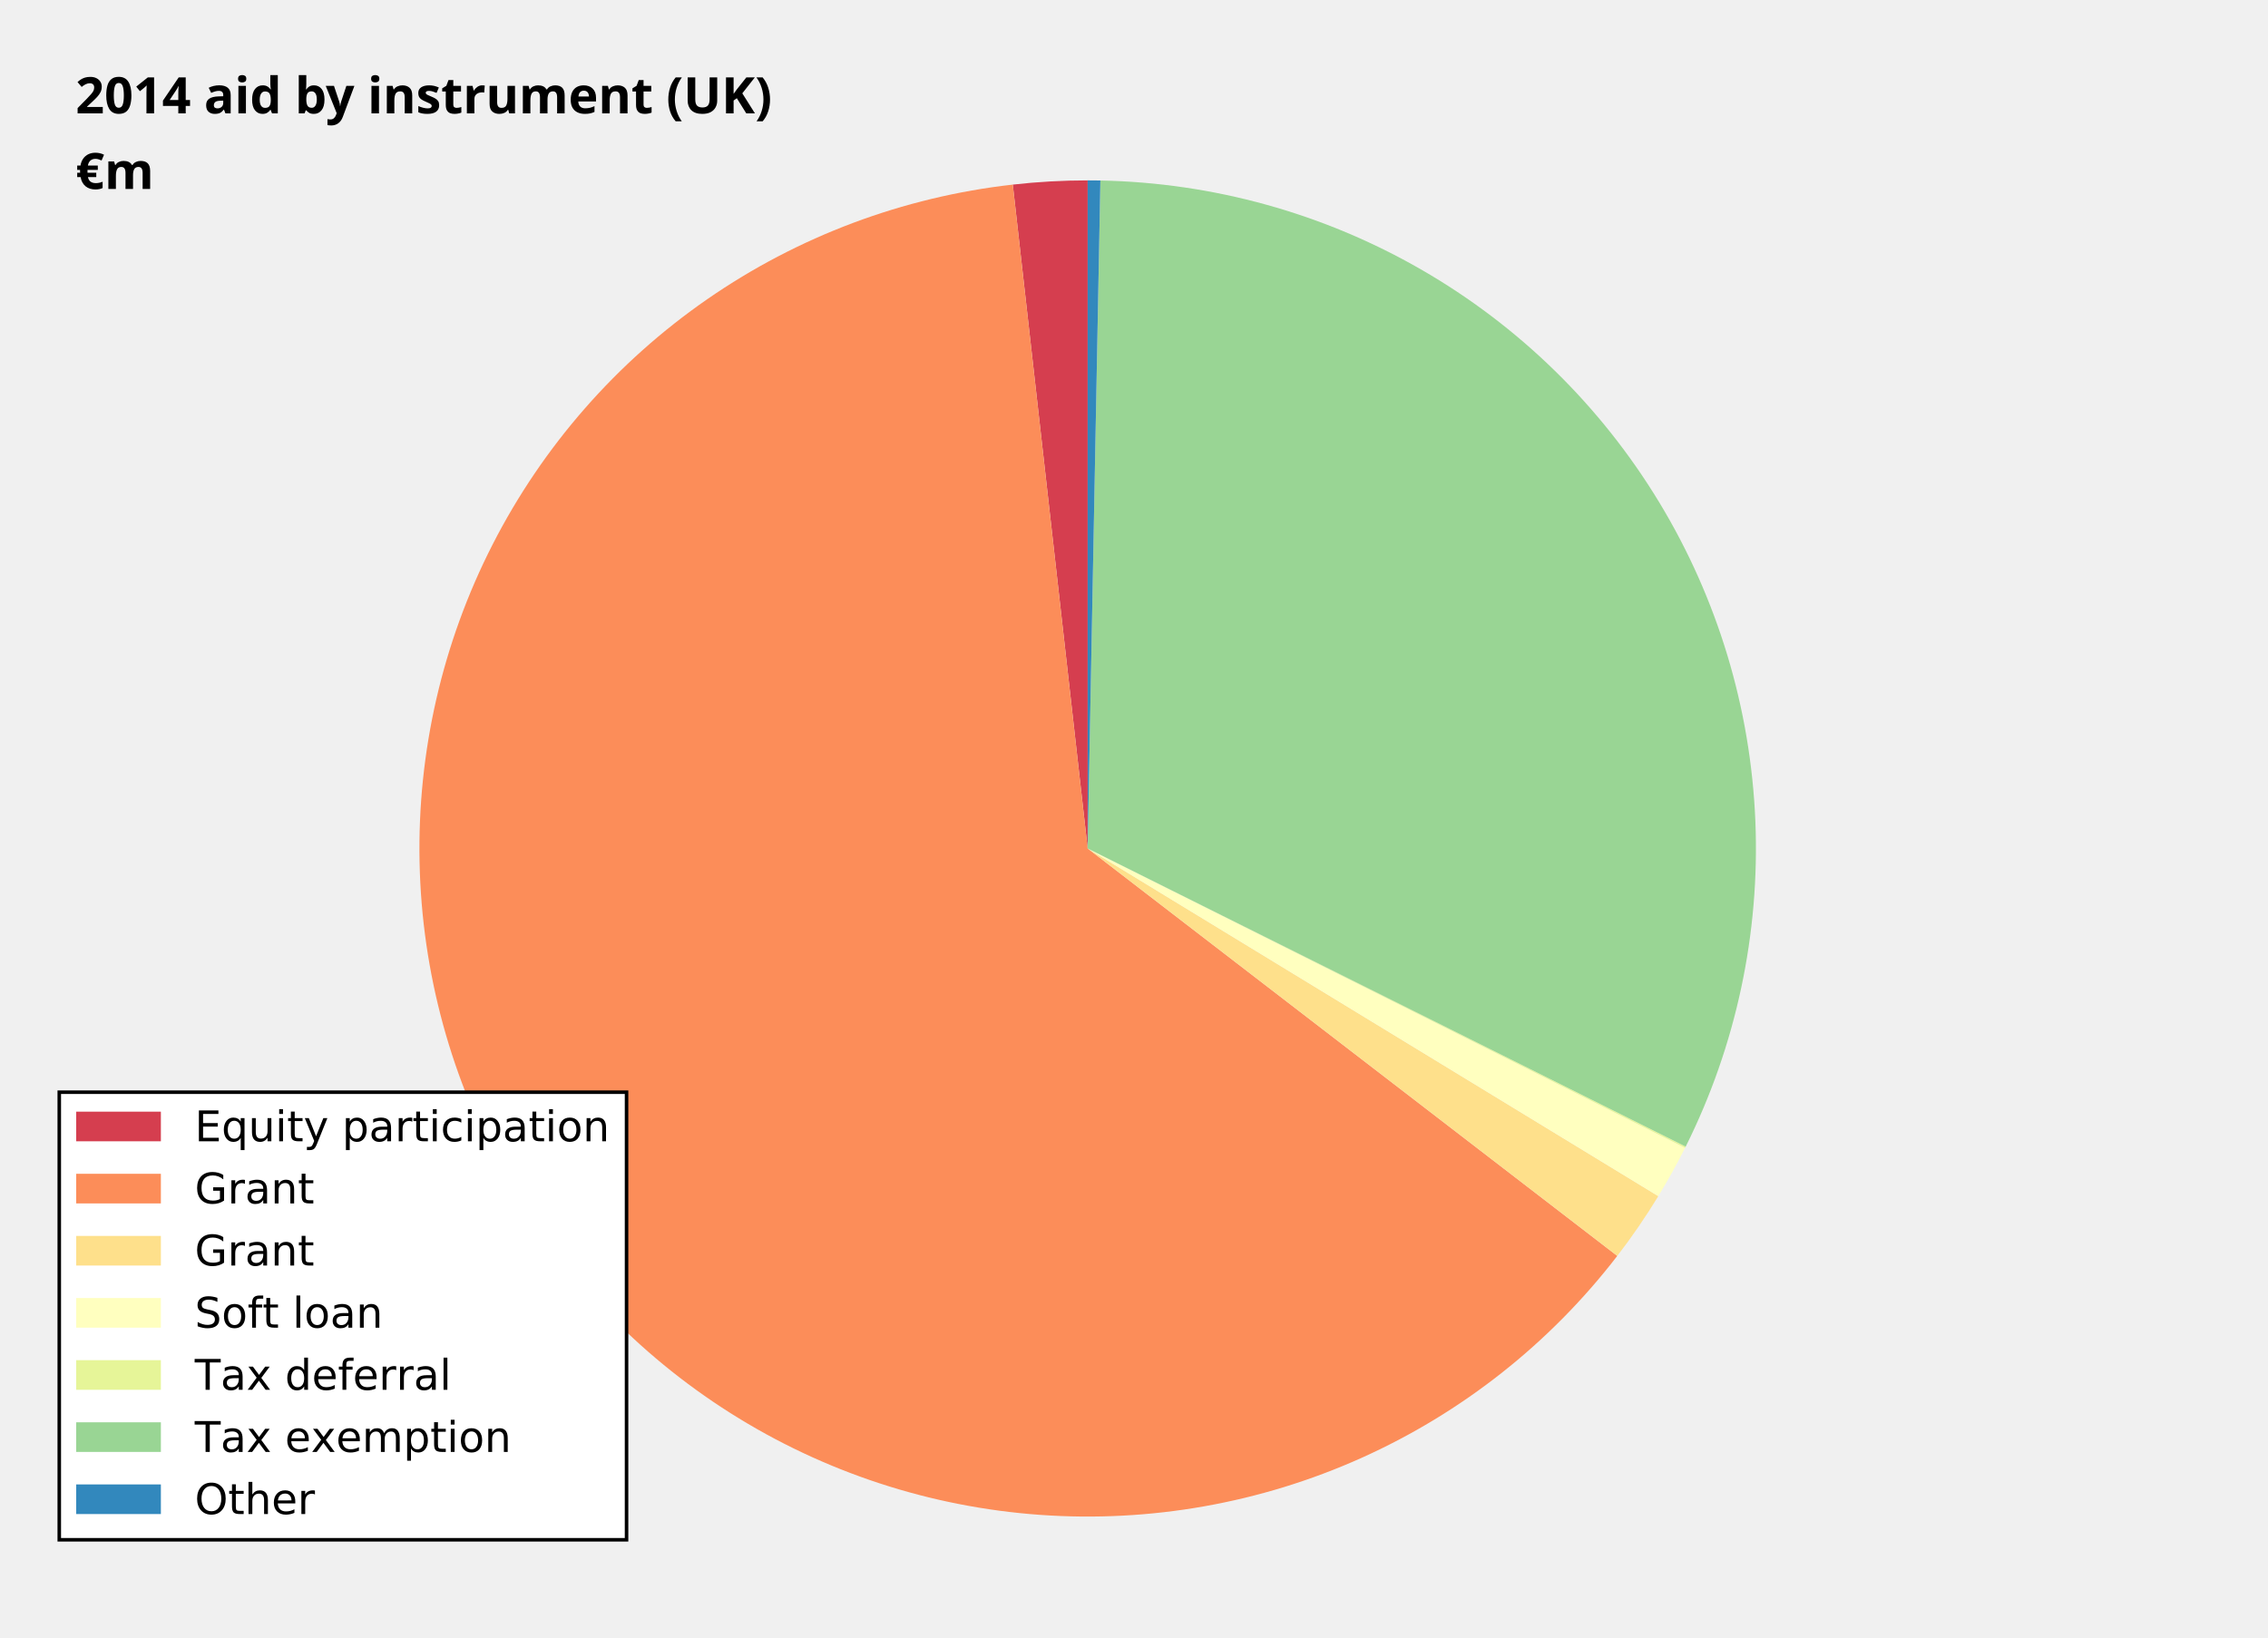
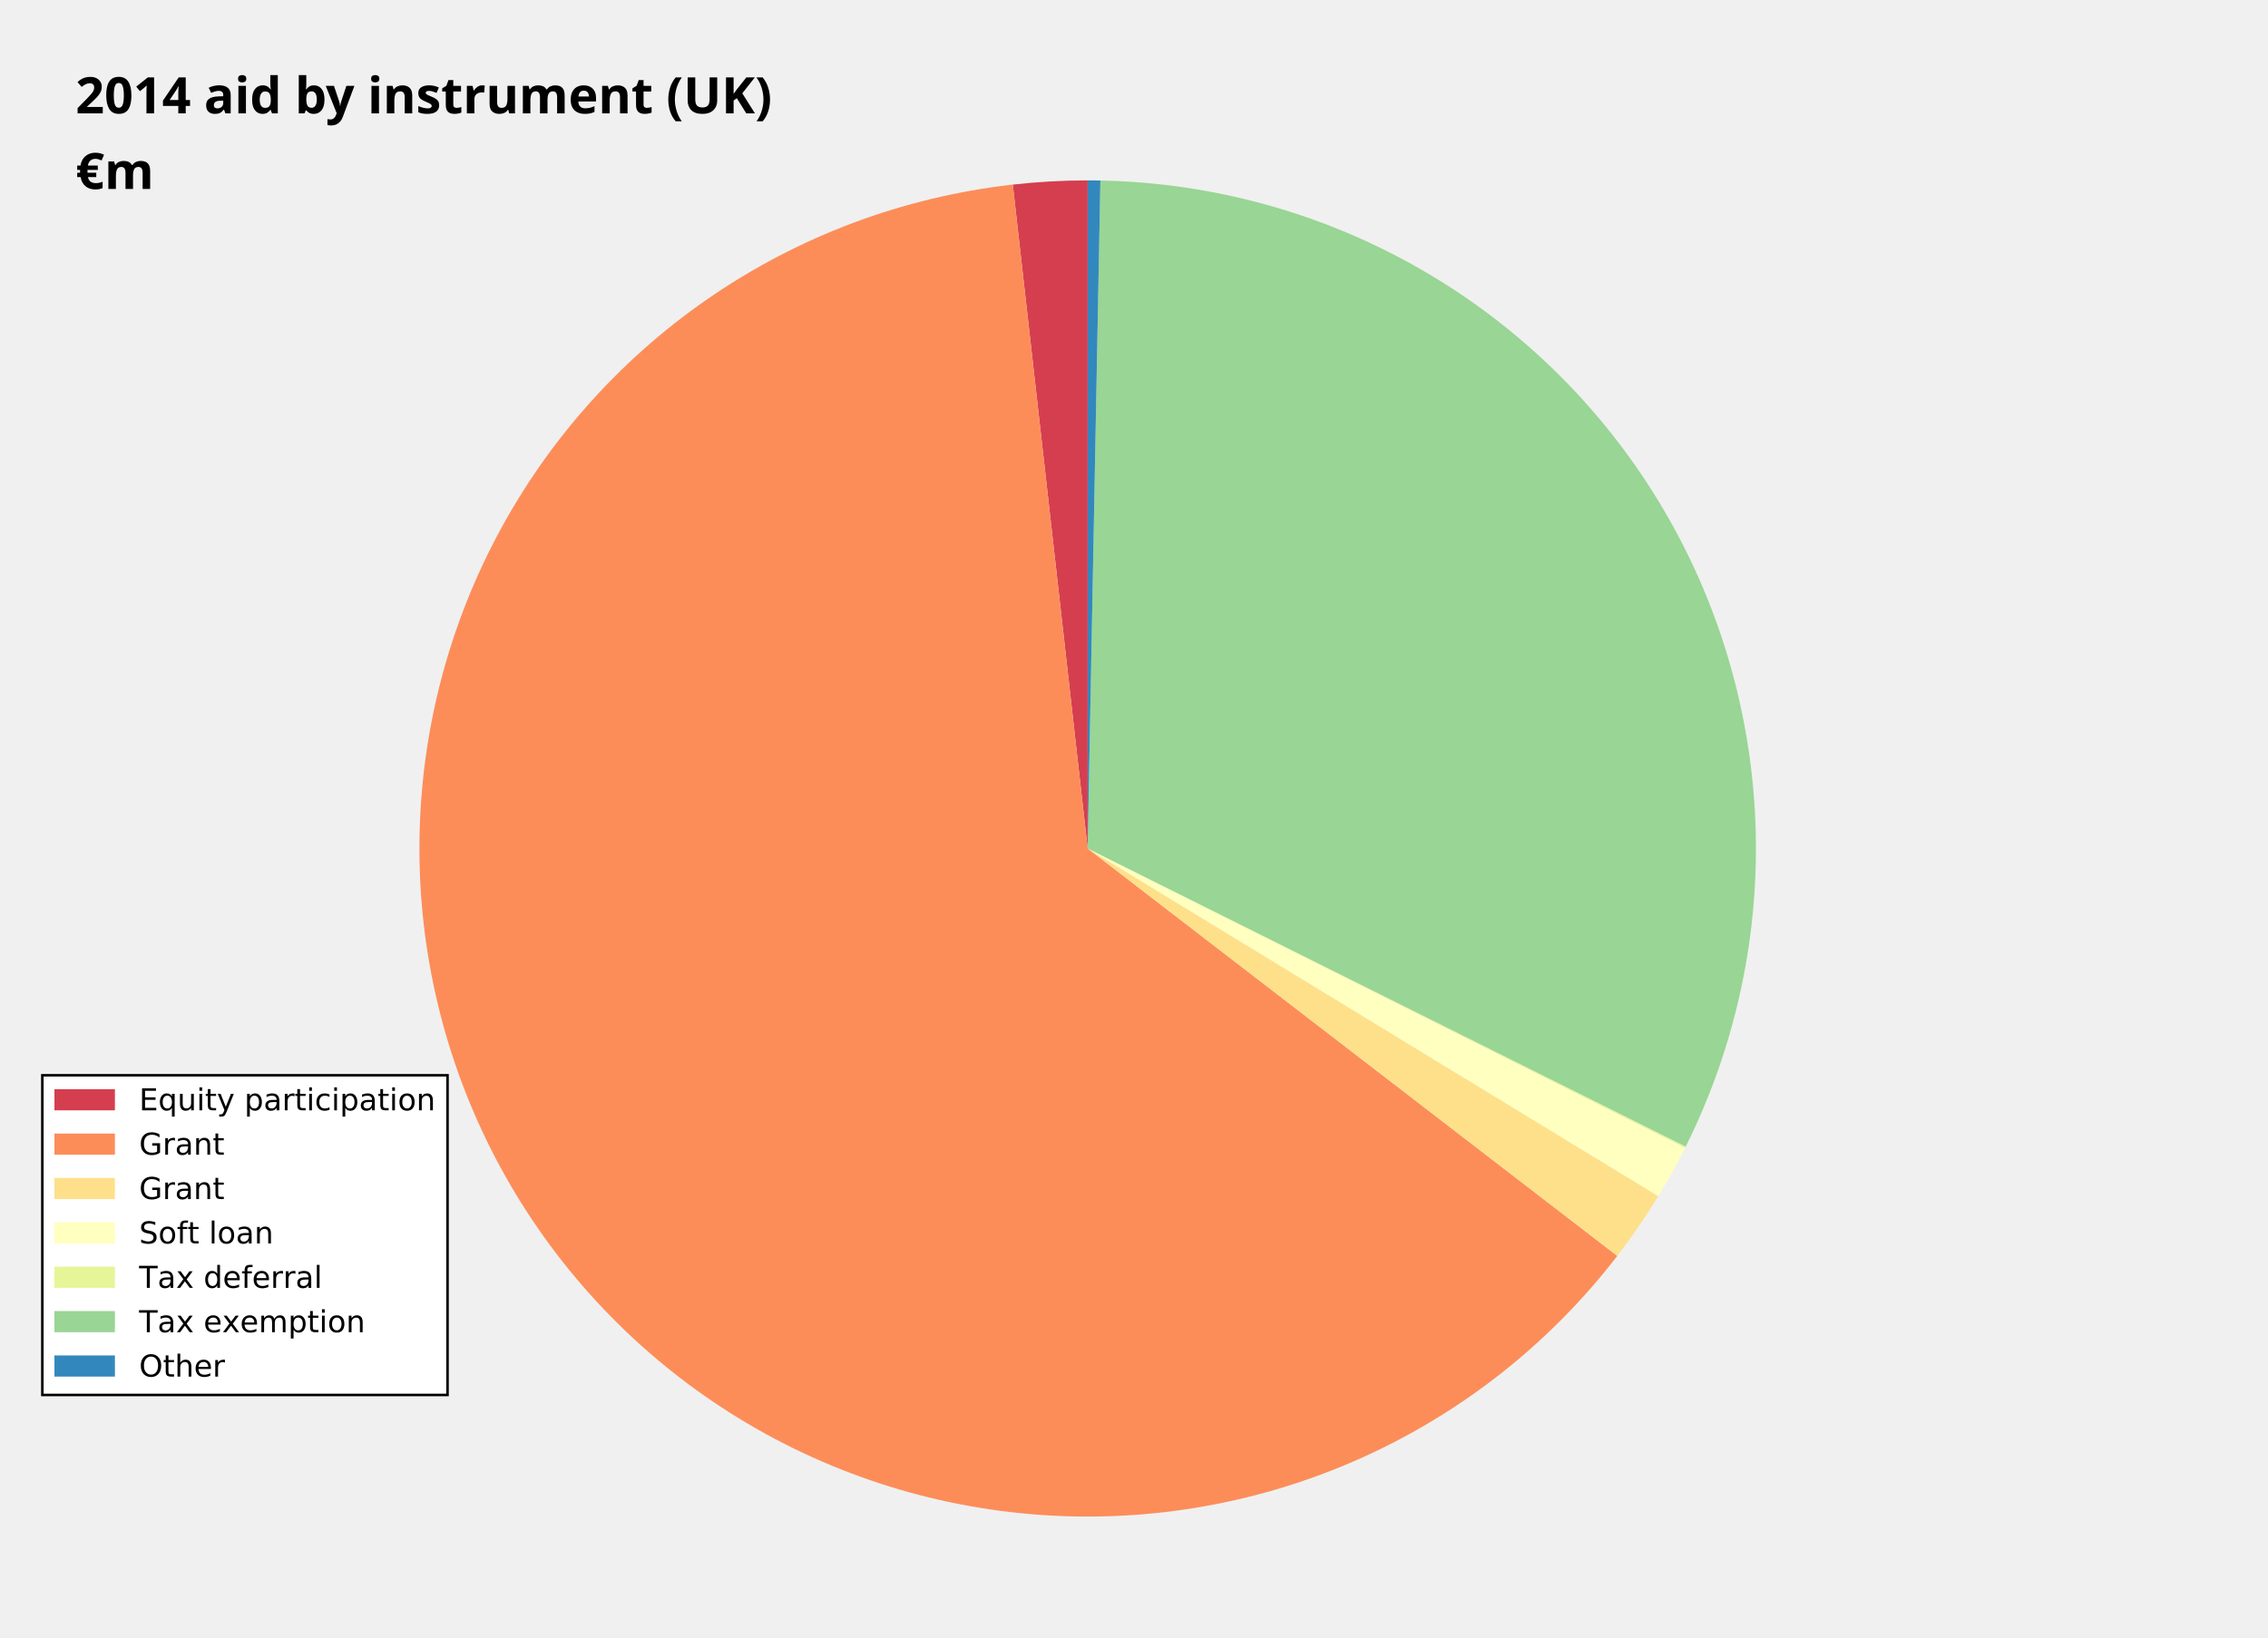
<svg xmlns="http://www.w3.org/2000/svg" xmlns:xlink="http://www.w3.org/1999/xlink" height="650" version="1.1" width="900">
  <defs>
    <style type="text/css">
   *{stroke-linecap:butt;stroke-linejoin:round;stroke-miterlimit:100000;}
  </style>
  </defs>
  <style>
  .tooltip{
	   font-size: 12px;
       font-family: "Helvetica";
       fill: white;
       stroke: white;
       stroke-width: 0.85;
        }
        .tooltip_bg{
	   fill: #34495E;
	   stroke: white;
	   stroke-width: 1;
	   opacity: 0.85;
        }
    .section:hover
    {
        opacity: 0.5;
    }
    .title
			{
				font-family: sans-serif;
				font-size: 20px;
				font-weight: bold;
			}
    .subtitle	
			{
				font-family: sans-serif;
				font-size: 14px;
				font-style: italic;
			}
    
 </style>
  <g id="figure_1" transform="translate(0 50)scale(2)">
    <g id="patch_1">
      <path d="M 0 288  L 432 288  L 432 0  L 0 0  z " style="fill:#ffffff;" visibility="hidden" />
    </g>
    <g id="axes_1">
      <g id="patch_2">
        <path atitle="Equity participation" class="section" d="M 215.808 10.8  C 213.326 10.8 210.845 10.87 208.367 11.009  C 205.889 11.148 203.415 11.357 200.949 11.635  L 215.808 143.389  L 215.808 10.8  z " style="fill:#d53e4f;" value="134.6" />
      </g>
      <g id="patch_3">
        <path atitle="Grant" class="section" d="M 200.949 11.635  C 179.187 14.09 158.369 21.898 140.36 34.359  C 122.352 46.821 107.708 63.553 97.743 83.053  C 87.777 102.554 82.796 124.224 83.247 146.119  C 83.698 168.014 89.566 189.46 100.326 208.534  C 111.086 227.609 126.406 243.723 144.912 255.433  C 163.419 267.143 184.541 274.087 206.385 275.644  C 228.23 277.2 250.123 273.32 270.103 264.353  C 290.082 255.385 307.532 241.605 320.888 224.249  L 215.808 143.389  L 200.949 11.635  z " style="fill:#fc8d59;" value="4727.2" />
      </g>
      <g id="patch_4">
        <path atitle="Grant" class="section" d="M 320.888 224.249  C 322.351 222.348 323.762 220.408 325.119 218.43  C 326.477 216.452 327.781 214.438 329.029 212.389  L 215.808 143.389  L 320.888 224.249  z " style="fill:#fee08b;" value="130.1" />
      </g>
      <g id="patch_5">
        <path atitle="Soft loan" class="section" d="M 329.029 212.389  C 329.98 210.829 330.899 209.249 331.784 207.651  C 332.67 206.053 333.522 204.436 334.341 202.803  L 215.808 143.389  L 329.029 212.389  z " style="fill:#ffffbf;" value="99.1" />
      </g>
      <g id="patch_6">
        <path atitle="Tax deferral" class="section" d="M 334.341 202.803  C 334.362 202.761 334.382 202.72 334.403 202.679  C 334.424 202.638 334.444 202.596 334.465 202.555  L 215.808 143.389  L 334.341 202.803  z " style="fill:#e6f598;" value="2.5" />
      </g>
      <g id="patch_7">
        <path atitle="Tax exemption" class="section" d="M 334.465 202.555  C 344.449 182.533 349.204 160.305 348.286 137.951  C 347.368 115.596 340.807 93.833 329.216 74.697  C 317.625 55.56 301.376 39.665 281.989 28.498  C 262.602 17.33 240.7 11.25 218.33 10.824  L 215.808 143.389  L 334.465 202.555  z " style="fill:#99d594;" value="2414.2" />
      </g>
      <g id="patch_8">
        <path atitle="Other" class="section" d="M 218.33 10.824  C 217.91 10.816 217.49 10.81 217.069 10.806  C 216.649 10.802 216.229 10.8 215.808 10.8  L 215.808 143.389  L 218.33 10.824  z " style="fill:#3288bd;" value="22.8" />
      </g>
      <g id="matplotlib.axis_1" />
      <g id="matplotlib.axis_2" />
-       <g id="legend_1" transform="translate(0,180) scale(0.7)">
+       <g id="legend_1" transform="translate(0,180) scale(0.5)">
        <g id="patch_9">
          <path d="M 16.8 143.696  L 177.593 143.696  L 177.593 16.8  L 16.8 16.8  z " style="fill:#ffffff;stroke:#000000;stroke-linejoin:miter;" />
        </g>
        <g id="patch_10">
          <path d="M 21.6 30.718  L 45.6 30.718  L 45.6 22.318  L 21.6 22.318  z " style="fill:#d53e4f;" />
        </g>
        <g id="text_1">
          <defs>
            <path d="M 34.281 27.484  Q 23.391 27.484 19.188 25  Q 14.984 22.516 14.984 16.5  Q 14.984 11.719 18.141 8.906  Q 21.297 6.109 26.703 6.109  Q 34.188 6.109 38.703 11.406  Q 43.219 16.703 43.219 25.484  L 43.219 27.484  z M 52.203 31.203  L 52.203 0  L 43.219 0  L 43.219 8.297  Q 40.141 3.328 35.547 0.953  Q 30.953 -1.422 24.312 -1.422  Q 15.922 -1.422 10.953 3.297  Q 6 8.016 6 15.922  Q 6 25.141 12.172 29.828  Q 18.359 34.516 30.609 34.516  L 43.219 34.516  L 43.219 35.406  Q 43.219 41.609 39.141 45  Q 35.062 48.391 27.688 48.391  Q 23 48.391 18.547 47.266  Q 14.109 46.141 10.016 43.891  L 10.016 52.203  Q 14.938 54.109 19.578 55.047  Q 24.219 56 28.609 56  Q 40.484 56 46.344 49.844  Q 52.203 43.703 52.203 31.203  " id="BitstreamVeraSans-Roman-61" />
            <path d="M 30.609 48.391  Q 23.391 48.391 19.188 42.75  Q 14.984 37.109 14.984 27.297  Q 14.984 17.484 19.156 11.844  Q 23.344 6.203 30.609 6.203  Q 37.797 6.203 41.984 11.859  Q 46.188 17.531 46.188 27.297  Q 46.188 37.016 41.984 42.703  Q 37.797 48.391 30.609 48.391  M 30.609 56  Q 42.328 56 49.016 48.375  Q 55.719 40.766 55.719 27.297  Q 55.719 13.875 49.016 6.219  Q 42.328 -1.422 30.609 -1.422  Q 18.844 -1.422 12.172 6.219  Q 5.516 13.875 5.516 27.297  Q 5.516 40.766 12.172 48.375  Q 18.844 56 30.609 56  " id="BitstreamVeraSans-Roman-6f" />
            <path d="M 18.312 70.219  L 18.312 54.688  L 36.812 54.688  L 36.812 47.703  L 18.312 47.703  L 18.312 18.016  Q 18.312 11.328 20.141 9.422  Q 21.969 7.516 27.594 7.516  L 36.812 7.516  L 36.812 0  L 27.594 0  Q 17.188 0 13.234 3.875  Q 9.281 7.766 9.281 18.016  L 9.281 47.703  L 2.688 47.703  L 2.688 54.688  L 9.281 54.688  L 9.281 70.219  z " id="BitstreamVeraSans-Roman-74" />
            <path d="M 9.812 72.906  L 55.906 72.906  L 55.906 64.594  L 19.672 64.594  L 19.672 43.016  L 54.391 43.016  L 54.391 34.719  L 19.672 34.719  L 19.672 8.297  L 56.781 8.297  L 56.781 0  L 9.812 0  z " id="BitstreamVeraSans-Roman-45" />
            <path d="M 41.109 46.297  Q 39.594 47.172 37.812 47.578  Q 36.031 48 33.891 48  Q 26.266 48 22.188 43.047  Q 18.109 38.094 18.109 28.812  L 18.109 0  L 9.078 0  L 9.078 54.688  L 18.109 54.688  L 18.109 46.188  Q 20.953 51.172 25.484 53.578  Q 30.031 56 36.531 56  Q 37.453 56 38.578 55.875  Q 39.703 55.766 41.062 55.516  z " id="BitstreamVeraSans-Roman-72" />
            <path id="BitstreamVeraSans-Roman-20" />
            <path d="M 8.5 21.578  L 8.5 54.688  L 17.484 54.688  L 17.484 21.922  Q 17.484 14.156 20.5 10.266  Q 23.531 6.391 29.594 6.391  Q 36.859 6.391 41.078 11.031  Q 45.312 15.672 45.312 23.688  L 45.312 54.688  L 54.297 54.688  L 54.297 0  L 45.312 0  L 45.312 8.406  Q 42.047 3.422 37.719 1  Q 33.406 -1.422 27.688 -1.422  Q 18.266 -1.422 13.375 4.438  Q 8.5 10.297 8.5 21.578  " id="BitstreamVeraSans-Roman-75" />
            <path d="M 18.109 8.203  L 18.109 -20.797  L 9.078 -20.797  L 9.078 54.688  L 18.109 54.688  L 18.109 46.391  Q 20.953 51.266 25.266 53.625  Q 29.594 56 35.594 56  Q 45.562 56 51.781 48.094  Q 58.016 40.188 58.016 27.297  Q 58.016 14.406 51.781 6.484  Q 45.562 -1.422 35.594 -1.422  Q 29.594 -1.422 25.266 0.953  Q 20.953 3.328 18.109 8.203  M 48.688 27.297  Q 48.688 37.203 44.609 42.844  Q 40.531 48.484 33.406 48.484  Q 26.266 48.484 22.188 42.844  Q 18.109 37.203 18.109 27.297  Q 18.109 17.391 22.188 11.75  Q 26.266 6.109 33.406 6.109  Q 40.531 6.109 44.609 11.75  Q 48.688 17.391 48.688 27.297  " id="BitstreamVeraSans-Roman-70" />
            <path d="M 14.797 27.297  Q 14.797 17.391 18.875 11.75  Q 22.953 6.109 30.078 6.109  Q 37.203 6.109 41.297 11.75  Q 45.406 17.391 45.406 27.297  Q 45.406 37.203 41.297 42.844  Q 37.203 48.484 30.078 48.484  Q 22.953 48.484 18.875 42.844  Q 14.797 37.203 14.797 27.297  M 45.406 8.203  Q 42.578 3.328 38.25 0.953  Q 33.938 -1.422 27.875 -1.422  Q 17.969 -1.422 11.734 6.484  Q 5.516 14.406 5.516 27.297  Q 5.516 40.188 11.734 48.094  Q 17.969 56 27.875 56  Q 33.938 56 38.25 53.625  Q 42.578 51.266 45.406 46.391  L 45.406 54.688  L 54.391 54.688  L 54.391 -20.797  L 45.406 -20.797  z " id="BitstreamVeraSans-Roman-71" />
            <path d="M 32.172 -5.078  Q 28.375 -14.844 24.75 -17.812  Q 21.141 -20.797 15.094 -20.797  L 7.906 -20.797  L 7.906 -13.281  L 13.188 -13.281  Q 16.891 -13.281 18.938 -11.516  Q 21 -9.766 23.484 -3.219  L 25.094 0.875  L 2.984 54.688  L 12.5 54.688  L 29.594 11.922  L 46.688 54.688  L 56.203 54.688  z " id="BitstreamVeraSans-Roman-79" />
            <path d="M 9.422 54.688  L 18.406 54.688  L 18.406 0  L 9.422 0  z M 9.422 75.984  L 18.406 75.984  L 18.406 64.594  L 9.422 64.594  z " id="BitstreamVeraSans-Roman-69" />
            <path d="M 54.891 33.016  L 54.891 0  L 45.906 0  L 45.906 32.719  Q 45.906 40.484 42.875 44.328  Q 39.844 48.188 33.797 48.188  Q 26.516 48.188 22.312 43.547  Q 18.109 38.922 18.109 30.906  L 18.109 0  L 9.078 0  L 9.078 54.688  L 18.109 54.688  L 18.109 46.188  Q 21.344 51.125 25.703 53.562  Q 30.078 56 35.797 56  Q 45.219 56 50.047 50.172  Q 54.891 44.344 54.891 33.016  " id="BitstreamVeraSans-Roman-6e" />
            <path d="M 48.781 52.594  L 48.781 44.188  Q 44.969 46.297 41.141 47.344  Q 37.312 48.391 33.406 48.391  Q 24.656 48.391 19.812 42.844  Q 14.984 37.312 14.984 27.297  Q 14.984 17.281 19.812 11.734  Q 24.656 6.203 33.406 6.203  Q 37.312 6.203 41.141 7.25  Q 44.969 8.297 48.781 10.406  L 48.781 2.094  Q 45.016 0.344 40.984 -0.531  Q 36.969 -1.422 32.422 -1.422  Q 20.062 -1.422 12.781 6.344  Q 5.516 14.109 5.516 27.297  Q 5.516 40.672 12.859 48.328  Q 20.219 56 33.016 56  Q 37.156 56 41.109 55.141  Q 45.062 54.297 48.781 52.594  " id="BitstreamVeraSans-Roman-63" />
          </defs>
          <g transform="translate(55.2 30.71813)scale(0.12 -0.12)">
            <use xlink:href="#BitstreamVeraSans-Roman-45" />
            <use x="63.184" xlink:href="#BitstreamVeraSans-Roman-71" />
            <use x="126.66" xlink:href="#BitstreamVeraSans-Roman-75" />
            <use x="190.039" xlink:href="#BitstreamVeraSans-Roman-69" />
            <use x="217.822" xlink:href="#BitstreamVeraSans-Roman-74" />
            <use x="257.031" xlink:href="#BitstreamVeraSans-Roman-79" />
            <use x="316.211" xlink:href="#BitstreamVeraSans-Roman-20" />
            <use x="347.998" xlink:href="#BitstreamVeraSans-Roman-70" />
            <use x="411.475" xlink:href="#BitstreamVeraSans-Roman-61" />
            <use x="472.754" xlink:href="#BitstreamVeraSans-Roman-72" />
            <use x="513.867" xlink:href="#BitstreamVeraSans-Roman-74" />
            <use x="553.076" xlink:href="#BitstreamVeraSans-Roman-69" />
            <use x="580.859" xlink:href="#BitstreamVeraSans-Roman-63" />
            <use x="635.84" xlink:href="#BitstreamVeraSans-Roman-69" />
            <use x="663.623" xlink:href="#BitstreamVeraSans-Roman-70" />
            <use x="727.1" xlink:href="#BitstreamVeraSans-Roman-61" />
            <use x="788.379" xlink:href="#BitstreamVeraSans-Roman-74" />
            <use x="827.588" xlink:href="#BitstreamVeraSans-Roman-69" />
            <use x="855.371" xlink:href="#BitstreamVeraSans-Roman-6f" />
            <use x="916.553" xlink:href="#BitstreamVeraSans-Roman-6e" />
          </g>
        </g>
        <g id="patch_11">
          <path d="M 21.6 48.332  L 45.6 48.332  L 45.6 39.932  L 21.6 39.932  z " style="fill:#fc8d59;" />
        </g>
        <g id="text_2">
          <defs>
            <path d="M 59.516 10.406  L 59.516 29.984  L 43.406 29.984  L 43.406 38.094  L 69.281 38.094  L 69.281 6.781  Q 63.578 2.734 56.688 0.656  Q 49.812 -1.422 42 -1.422  Q 24.906 -1.422 15.25 8.562  Q 5.609 18.562 5.609 36.375  Q 5.609 54.25 15.25 64.234  Q 24.906 74.219 42 74.219  Q 49.125 74.219 55.547 72.453  Q 61.969 70.703 67.391 67.281  L 67.391 56.781  Q 61.922 61.422 55.766 63.766  Q 49.609 66.109 42.828 66.109  Q 29.438 66.109 22.719 58.641  Q 16.016 51.172 16.016 36.375  Q 16.016 21.625 22.719 14.156  Q 29.438 6.688 42.828 6.688  Q 48.047 6.688 52.141 7.594  Q 56.25 8.5 59.516 10.406  " id="BitstreamVeraSans-Roman-47" />
          </defs>
          <g transform="translate(55.2 48.33187)scale(0.12 -0.12)">
            <use xlink:href="#BitstreamVeraSans-Roman-47" />
            <use x="77.49" xlink:href="#BitstreamVeraSans-Roman-72" />
            <use x="118.604" xlink:href="#BitstreamVeraSans-Roman-61" />
            <use x="179.883" xlink:href="#BitstreamVeraSans-Roman-6e" />
            <use x="243.262" xlink:href="#BitstreamVeraSans-Roman-74" />
          </g>
        </g>
        <g id="patch_12">
          <path d="M 21.6 65.946  L 45.6 65.946  L 45.6 57.546  L 21.6 57.546  z " style="fill:#fee08b;" />
        </g>
        <g id="text_3">
          <g transform="translate(55.2 65.94563)scale(0.12 -0.12)">
            <use xlink:href="#BitstreamVeraSans-Roman-47" />
            <use x="77.49" xlink:href="#BitstreamVeraSans-Roman-72" />
            <use x="118.604" xlink:href="#BitstreamVeraSans-Roman-61" />
            <use x="179.883" xlink:href="#BitstreamVeraSans-Roman-6e" />
            <use x="243.262" xlink:href="#BitstreamVeraSans-Roman-74" />
          </g>
        </g>
        <g id="patch_13">
          <path d="M 21.6 83.559  L 45.6 83.559  L 45.6 75.159  L 21.6 75.159  z " style="fill:#ffffbf;" />
        </g>
        <g id="text_4">
          <defs>
            <path d="M 37.109 75.984  L 37.109 68.5  L 28.516 68.5  Q 23.688 68.5 21.797 66.547  Q 19.922 64.594 19.922 59.516  L 19.922 54.688  L 34.719 54.688  L 34.719 47.703  L 19.922 47.703  L 19.922 0  L 10.891 0  L 10.891 47.703  L 2.297 47.703  L 2.297 54.688  L 10.891 54.688  L 10.891 58.5  Q 10.891 67.625 15.141 71.797  Q 19.391 75.984 28.609 75.984  z " id="BitstreamVeraSans-Roman-66" />
            <path d="M 53.516 70.516  L 53.516 60.891  Q 47.906 63.578 42.922 64.891  Q 37.938 66.219 33.297 66.219  Q 25.25 66.219 20.875 63.094  Q 16.5 59.969 16.5 54.203  Q 16.5 49.359 19.406 46.891  Q 22.312 44.438 30.422 42.922  L 36.375 41.703  Q 47.406 39.594 52.656 34.297  Q 57.906 29 57.906 20.125  Q 57.906 9.516 50.797 4.047  Q 43.703 -1.422 29.984 -1.422  Q 24.812 -1.422 18.969 -0.25  Q 13.141 0.922 6.891 3.219  L 6.891 13.375  Q 12.891 10.016 18.656 8.297  Q 24.422 6.594 29.984 6.594  Q 38.422 6.594 43.016 9.906  Q 47.609 13.234 47.609 19.391  Q 47.609 24.75 44.312 27.781  Q 41.016 30.812 33.5 32.328  L 27.484 33.5  Q 16.453 35.688 11.516 40.375  Q 6.594 45.062 6.594 53.422  Q 6.594 63.094 13.406 68.656  Q 20.219 74.219 32.172 74.219  Q 37.312 74.219 42.625 73.281  Q 47.953 72.359 53.516 70.516  " id="BitstreamVeraSans-Roman-53" />
            <path d="M 9.422 75.984  L 18.406 75.984  L 18.406 0  L 9.422 0  z " id="BitstreamVeraSans-Roman-6c" />
          </defs>
          <g transform="translate(55.2 83.55938)scale(0.12 -0.12)">
            <use xlink:href="#BitstreamVeraSans-Roman-53" />
            <use x="63.477" xlink:href="#BitstreamVeraSans-Roman-6f" />
            <use x="124.658" xlink:href="#BitstreamVeraSans-Roman-66" />
            <use x="159.848" xlink:href="#BitstreamVeraSans-Roman-74" />
            <use x="199.057" xlink:href="#BitstreamVeraSans-Roman-20" />
            <use x="230.844" xlink:href="#BitstreamVeraSans-Roman-6c" />
            <use x="258.627" xlink:href="#BitstreamVeraSans-Roman-6f" />
            <use x="319.809" xlink:href="#BitstreamVeraSans-Roman-61" />
            <use x="381.088" xlink:href="#BitstreamVeraSans-Roman-6e" />
          </g>
        </g>
        <g id="patch_14">
          <path d="M 21.6 101.173  L 45.6 101.173  L 45.6 92.773  L 21.6 92.773  z " style="fill:#e6f598;" />
        </g>
        <g id="text_5">
          <defs>
            <path d="M 56.203 29.594  L 56.203 25.203  L 14.891 25.203  Q 15.484 15.922 20.484 11.062  Q 25.484 6.203 34.422 6.203  Q 39.594 6.203 44.453 7.469  Q 49.312 8.734 54.109 11.281  L 54.109 2.781  Q 49.266 0.734 44.188 -0.344  Q 39.109 -1.422 33.891 -1.422  Q 20.797 -1.422 13.156 6.188  Q 5.516 13.812 5.516 26.812  Q 5.516 40.234 12.766 48.109  Q 20.016 56 32.328 56  Q 43.359 56 49.781 48.891  Q 56.203 41.797 56.203 29.594  M 47.219 32.234  Q 47.125 39.594 43.094 43.984  Q 39.062 48.391 32.422 48.391  Q 24.906 48.391 20.391 44.141  Q 15.875 39.891 15.188 32.172  z " id="BitstreamVeraSans-Roman-65" />
            <path d="M -0.297 72.906  L 61.375 72.906  L 61.375 64.594  L 35.5 64.594  L 35.5 0  L 25.594 0  L 25.594 64.594  L -0.297 64.594  z " id="BitstreamVeraSans-Roman-54" />
            <path d="M 54.891 54.688  L 35.109 28.078  L 55.906 0  L 45.312 0  L 29.391 21.484  L 13.484 0  L 2.875 0  L 24.125 28.609  L 4.688 54.688  L 15.281 54.688  L 29.781 35.203  L 44.281 54.688  z " id="BitstreamVeraSans-Roman-78" />
            <path d="M 45.406 46.391  L 45.406 75.984  L 54.391 75.984  L 54.391 0  L 45.406 0  L 45.406 8.203  Q 42.578 3.328 38.25 0.953  Q 33.938 -1.422 27.875 -1.422  Q 17.969 -1.422 11.734 6.484  Q 5.516 14.406 5.516 27.297  Q 5.516 40.188 11.734 48.094  Q 17.969 56 27.875 56  Q 33.938 56 38.25 53.625  Q 42.578 51.266 45.406 46.391  M 14.797 27.297  Q 14.797 17.391 18.875 11.75  Q 22.953 6.109 30.078 6.109  Q 37.203 6.109 41.297 11.75  Q 45.406 17.391 45.406 27.297  Q 45.406 37.203 41.297 42.844  Q 37.203 48.484 30.078 48.484  Q 22.953 48.484 18.875 42.844  Q 14.797 37.203 14.797 27.297  " id="BitstreamVeraSans-Roman-64" />
          </defs>
          <g transform="translate(55.2 101.1731)scale(0.12 -0.12)">
            <use xlink:href="#BitstreamVeraSans-Roman-54" />
            <use x="60.834" xlink:href="#BitstreamVeraSans-Roman-61" />
            <use x="122.113" xlink:href="#BitstreamVeraSans-Roman-78" />
            <use x="181.293" xlink:href="#BitstreamVeraSans-Roman-20" />
            <use x="213.08" xlink:href="#BitstreamVeraSans-Roman-64" />
            <use x="276.557" xlink:href="#BitstreamVeraSans-Roman-65" />
            <use x="338.08" xlink:href="#BitstreamVeraSans-Roman-66" />
            <use x="373.285" xlink:href="#BitstreamVeraSans-Roman-65" />
            <use x="434.809" xlink:href="#BitstreamVeraSans-Roman-72" />
            <use x="475.906" xlink:href="#BitstreamVeraSans-Roman-72" />
            <use x="517.02" xlink:href="#BitstreamVeraSans-Roman-61" />
            <use x="578.299" xlink:href="#BitstreamVeraSans-Roman-6c" />
          </g>
        </g>
        <g id="patch_15">
          <path d="M 21.6 118.787  L 45.6 118.787  L 45.6 110.387  L 21.6 110.387  z " style="fill:#99d594;" />
        </g>
        <g id="text_6">
          <defs>
            <path d="M 52 44.188  Q 55.375 50.25 60.062 53.125  Q 64.75 56 71.094 56  Q 79.641 56 84.281 50.016  Q 88.922 44.047 88.922 33.016  L 88.922 0  L 79.891 0  L 79.891 32.719  Q 79.891 40.578 77.094 44.375  Q 74.312 48.188 68.609 48.188  Q 61.625 48.188 57.562 43.547  Q 53.516 38.922 53.516 30.906  L 53.516 0  L 44.484 0  L 44.484 32.719  Q 44.484 40.625 41.703 44.406  Q 38.922 48.188 33.109 48.188  Q 26.219 48.188 22.156 43.531  Q 18.109 38.875 18.109 30.906  L 18.109 0  L 9.078 0  L 9.078 54.688  L 18.109 54.688  L 18.109 46.188  Q 21.188 51.219 25.484 53.609  Q 29.781 56 35.688 56  Q 41.656 56 45.828 52.969  Q 50 49.953 52 44.188  " id="BitstreamVeraSans-Roman-6d" />
          </defs>
          <g transform="translate(55.2 118.7869)scale(0.12 -0.12)">
            <use xlink:href="#BitstreamVeraSans-Roman-54" />
            <use x="60.834" xlink:href="#BitstreamVeraSans-Roman-61" />
            <use x="122.113" xlink:href="#BitstreamVeraSans-Roman-78" />
            <use x="181.293" xlink:href="#BitstreamVeraSans-Roman-20" />
            <use x="213.08" xlink:href="#BitstreamVeraSans-Roman-65" />
            <use x="274.588" xlink:href="#BitstreamVeraSans-Roman-78" />
            <use x="333.721" xlink:href="#BitstreamVeraSans-Roman-65" />
            <use x="395.244" xlink:href="#BitstreamVeraSans-Roman-6d" />
            <use x="492.656" xlink:href="#BitstreamVeraSans-Roman-70" />
            <use x="556.133" xlink:href="#BitstreamVeraSans-Roman-74" />
            <use x="595.342" xlink:href="#BitstreamVeraSans-Roman-69" />
            <use x="623.125" xlink:href="#BitstreamVeraSans-Roman-6f" />
            <use x="684.307" xlink:href="#BitstreamVeraSans-Roman-6e" />
          </g>
        </g>
        <g id="patch_16">
          <path d="M 21.6 136.401  L 45.6 136.401  L 45.6 128.001  L 21.6 128.001  z " style="fill:#3288bd;" />
        </g>
        <g id="text_7">
          <defs>
            <path d="M 54.891 33.016  L 54.891 0  L 45.906 0  L 45.906 32.719  Q 45.906 40.484 42.875 44.328  Q 39.844 48.188 33.797 48.188  Q 26.516 48.188 22.312 43.547  Q 18.109 38.922 18.109 30.906  L 18.109 0  L 9.078 0  L 9.078 75.984  L 18.109 75.984  L 18.109 46.188  Q 21.344 51.125 25.703 53.562  Q 30.078 56 35.797 56  Q 45.219 56 50.047 50.172  Q 54.891 44.344 54.891 33.016  " id="BitstreamVeraSans-Roman-68" />
            <path d="M 39.406 66.219  Q 28.656 66.219 22.328 58.203  Q 16.016 50.203 16.016 36.375  Q 16.016 22.609 22.328 14.594  Q 28.656 6.594 39.406 6.594  Q 50.141 6.594 56.422 14.594  Q 62.703 22.609 62.703 36.375  Q 62.703 50.203 56.422 58.203  Q 50.141 66.219 39.406 66.219  M 39.406 74.219  Q 54.734 74.219 63.906 63.938  Q 73.094 53.656 73.094 36.375  Q 73.094 19.141 63.906 8.859  Q 54.734 -1.422 39.406 -1.422  Q 24.031 -1.422 14.812 8.828  Q 5.609 19.094 5.609 36.375  Q 5.609 53.656 14.812 63.938  Q 24.031 74.219 39.406 74.219  " id="BitstreamVeraSans-Roman-4f" />
          </defs>
          <g transform="translate(55.2 136.4006)scale(0.12 -0.12)">
            <use xlink:href="#BitstreamVeraSans-Roman-4f" />
            <use x="78.711" xlink:href="#BitstreamVeraSans-Roman-74" />
            <use x="117.92" xlink:href="#BitstreamVeraSans-Roman-68" />
            <use x="181.299" xlink:href="#BitstreamVeraSans-Roman-65" />
            <use x="242.822" xlink:href="#BitstreamVeraSans-Roman-72" />
          </g>
        </g>
      </g>
    </g>
  </g>
  <g id="title">
    <text class="title" x="30" y="45">
   2014 aid by instrument (UK)
  </text>
    <text class="title" x="30" y="75">
      €m 
  </text>
  </g>
  <rect class="tooltip_bg" id="tooltip_bg" x="0" y="0" rx="2" ry="2" width="100" height="20" visibility="hidden" />
    s
<text class="tooltip" id="tooltip" x="0" y="0" visibility="hidden">Tooltip</text>
</svg>
